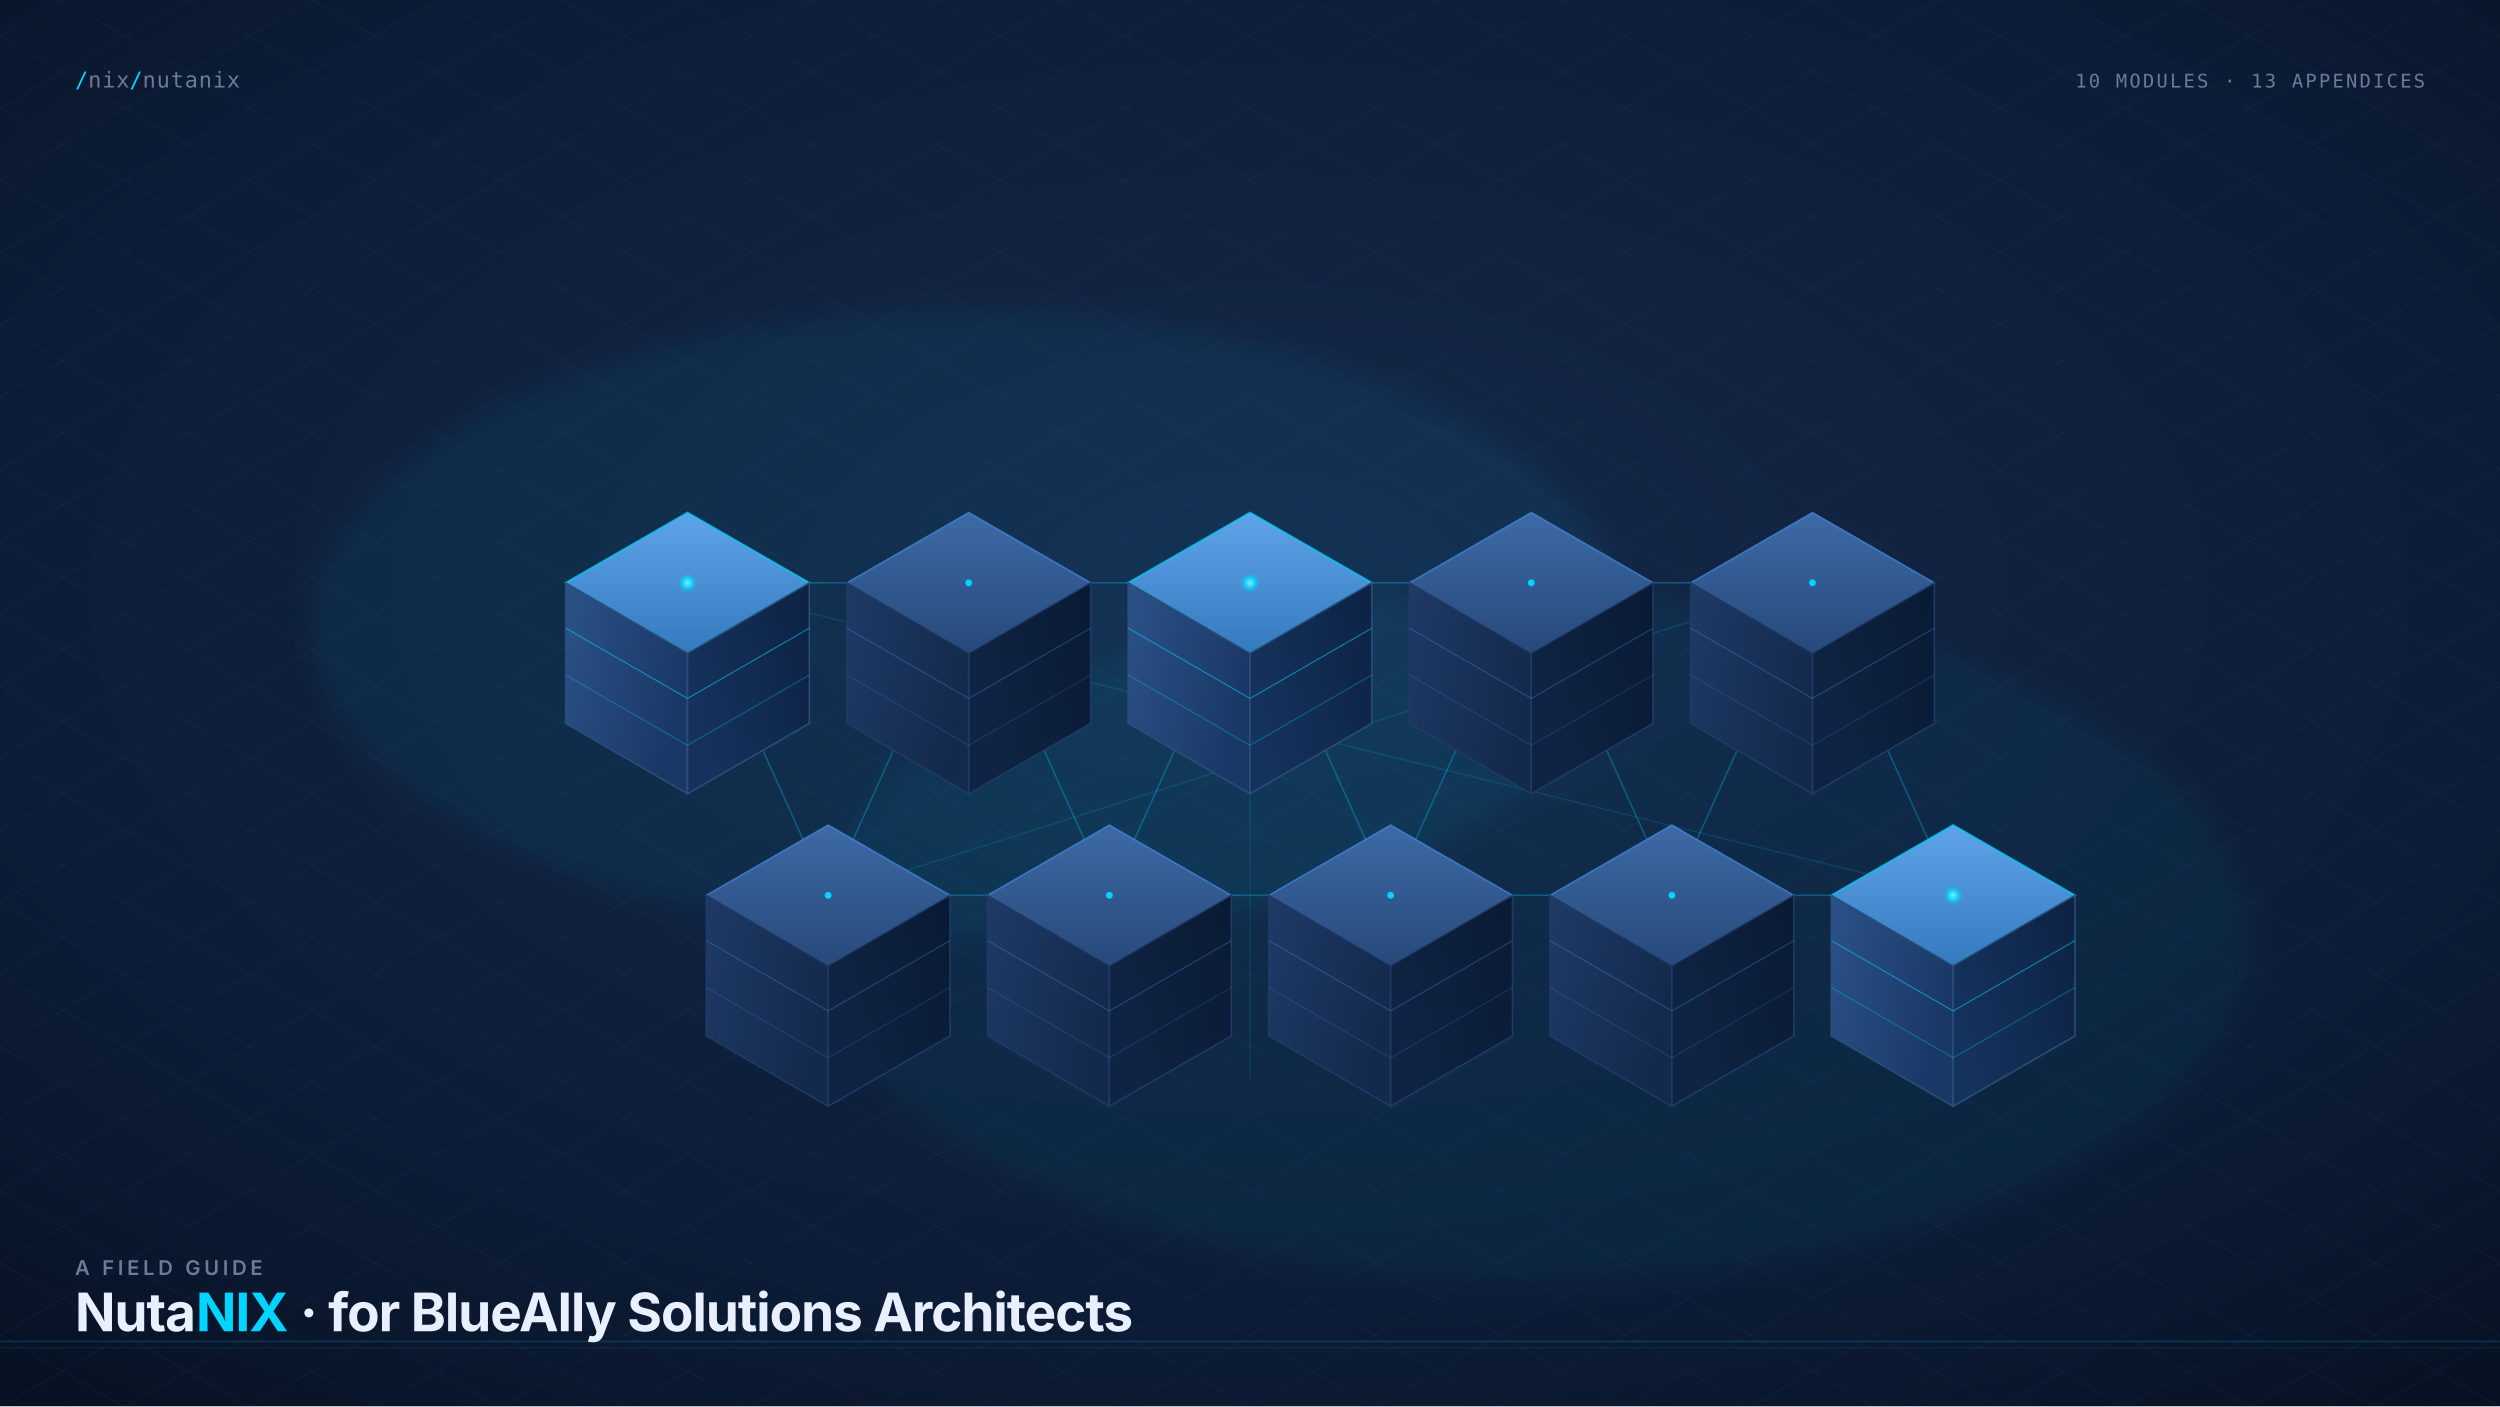
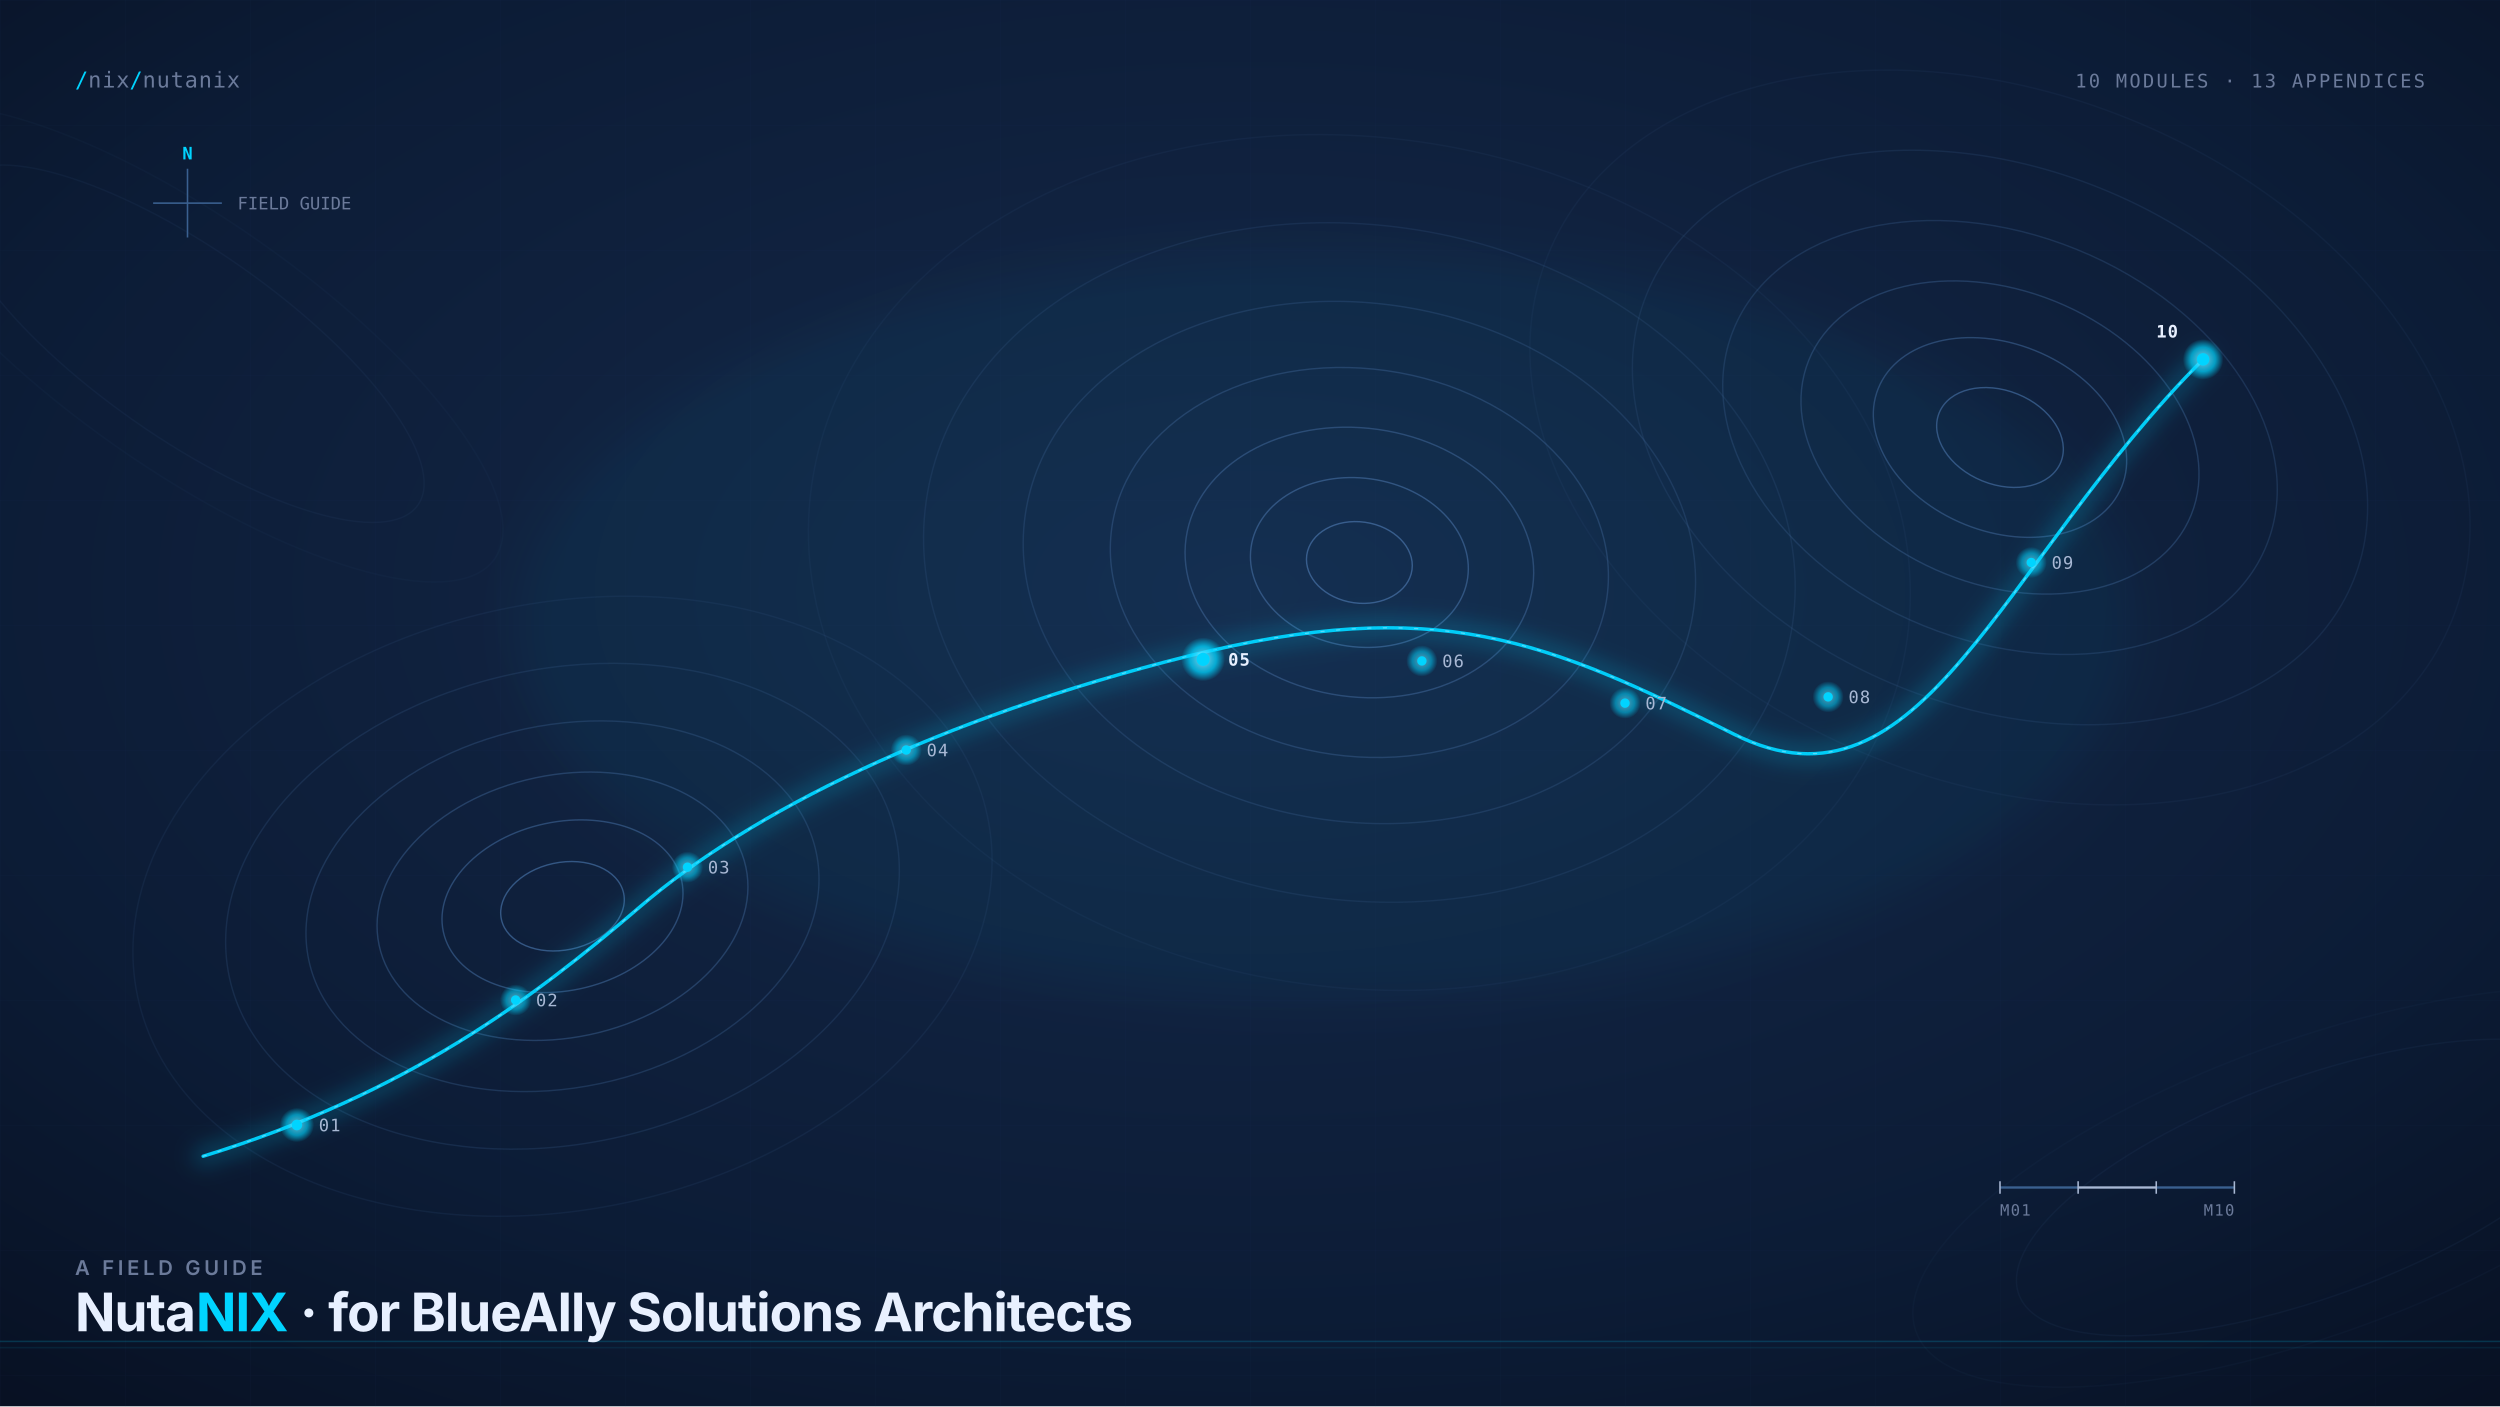
- <svg xmlns="http://www.w3.org/2000/svg" viewBox="0 0 1600 900" preserveAspectRatio="xMidYMid slice" role="img" aria-label="Abstract isometric visualization of the Nutanix field guide: ten nodes representing the curriculum's ten modules interconnected by a distributed mesh.">
+ <svg xmlns="http://www.w3.org/2000/svg" viewBox="0 0 1600 900" preserveAspectRatio="xMidYMid slice" role="img" aria-label="Topographic map abstraction with a cyan path tracing across the terrain through ten waypoints, evoking a field guide to the Nutanix curriculum.">
  <defs>
    <radialGradient id="bg" cx="50%" cy="42%" r="80%">
      <stop offset="0%" stop-color="#15294a" />
      <stop offset="65%" stop-color="#0c1c36" />
      <stop offset="100%" stop-color="#070f20" />
    </radialGradient>
-     <linearGradient id="ftop" x1="0" y1="0" x2="0" y2="1">
-       <stop offset="0%" stop-color="#3d6aa6" />
-       <stop offset="100%" stop-color="#27497a" />
-     </linearGradient>
-     <linearGradient id="fleft" x1="0" y1="0" x2="1" y2="0.4">
-       <stop offset="0%" stop-color="#1f3a66" />
-       <stop offset="100%" stop-color="#142a4d" />
-     </linearGradient>
-     <linearGradient id="fright" x1="0" y1="0.4" x2="1" y2="0">
-       <stop offset="0%" stop-color="#0f2444" />
-       <stop offset="100%" stop-color="#091a33" />
-     </linearGradient>
-     <linearGradient id="ftopHi" x1="0" y1="0" x2="0" y2="1">
-       <stop offset="0%" stop-color="#5fa3e8" />
-       <stop offset="100%" stop-color="#357abf" />
-     </linearGradient>
-     <linearGradient id="fleftHi" x1="0" y1="0" x2="1" y2="0.4">
-       <stop offset="0%" stop-color="#2b5288" />
-       <stop offset="100%" stop-color="#1a3866" />
-     </linearGradient>
-     <linearGradient id="frightHi" x1="0" y1="0.4" x2="1" y2="0">
-       <stop offset="0%" stop-color="#15325c" />
-       <stop offset="100%" stop-color="#0d2244" />
-     </linearGradient>
    <radialGradient id="dot" cx="50%" cy="50%" r="50%">
      <stop offset="0%" stop-color="#9ce8ff" stop-opacity="1" />
      <stop offset="60%" stop-color="#00d4ff" stop-opacity="0.85" />
      <stop offset="100%" stop-color="#00d4ff" stop-opacity="0" />
    </radialGradient>
    <filter id="softGlow" x="-50%" y="-50%" width="200%" height="200%">
-       <feGaussianBlur in="SourceGraphic" stdDeviation="8" />
+       <feGaussianBlur in="SourceGraphic" stdDeviation="6" />
    </filter>
-     <pattern id="grid" width="80" height="46.188" patternUnits="userSpaceOnUse" patternTransform="translate(0,0)">
-       <path d="M 0 23.094 L 40 0 L 80 23.094 L 40 46.188 Z" fill="none" stroke="#2a4d7a" stroke-width="0.5" opacity="0.32" />
+     <filter id="bigGlow" x="-50%" y="-50%" width="200%" height="200%">
+       <feGaussianBlur in="SourceGraphic" stdDeviation="14" />
+     </filter>
+     <pattern id="hairgrid" width="80" height="80" patternUnits="userSpaceOnUse">
+       <path d="M 0 0 L 0 80 M 0 0 L 80 0" fill="none" stroke="#1f3a66" stroke-width="0.4" opacity="0.18" />
    </pattern>
-     <symbol id="node" overflow="visible">
-       <polygon points="0,-52 78,-7 0,38 -78,-7" fill="url(#ftop)" stroke="#4a9eff" stroke-width="1" stroke-opacity="0.55" />
-       <polygon points="-78,-7 0,38 0,128 -78,83" fill="url(#fleft)" stroke="#1f3a66" stroke-width="1" />
-       <polygon points="78,-7 0,38 0,128 78,83" fill="url(#fright)" stroke="#1f3a66" stroke-width="1" />
-       <line x1="-78" y1="22" x2="0" y2="67" stroke="#4a9eff" stroke-width="0.6" opacity="0.35" />
-       <line x1="0" y1="67" x2="78" y2="22" stroke="#4a9eff" stroke-width="0.6" opacity="0.35" />
-       <line x1="-78" y1="52" x2="0" y2="97" stroke="#4a9eff" stroke-width="0.6" opacity="0.2" />
-       <line x1="0" y1="97" x2="78" y2="52" stroke="#4a9eff" stroke-width="0.6" opacity="0.2" />
-       <circle cx="0" cy="-7" r="2.2" fill="#00d4ff" />
-     </symbol>
-     <symbol id="nodeHi" overflow="visible">
-       <polygon points="0,-52 78,-7 0,38 -78,-7" fill="url(#ftopHi)" stroke="#00d4ff" stroke-width="1.2" stroke-opacity="0.7" />
-       <polygon points="-78,-7 0,38 0,128 -78,83" fill="url(#fleftHi)" stroke="#2a4d7a" stroke-width="1" />
-       <polygon points="78,-7 0,38 0,128 78,83" fill="url(#frightHi)" stroke="#2a4d7a" stroke-width="1" />
-       <line x1="-78" y1="22" x2="0" y2="67" stroke="#00d4ff" stroke-width="0.7" opacity="0.55" />
-       <line x1="0" y1="67" x2="78" y2="22" stroke="#00d4ff" stroke-width="0.7" opacity="0.55" />
-       <line x1="-78" y1="52" x2="0" y2="97" stroke="#00d4ff" stroke-width="0.7" opacity="0.32" />
-       <line x1="0" y1="97" x2="78" y2="52" stroke="#00d4ff" stroke-width="0.7" opacity="0.32" />
-       <circle cx="0" cy="-7" r="3" fill="#00d4ff" />
-       <circle cx="0" cy="-7" r="6" fill="url(#dot)" opacity="0.9" />
-     </symbol>
  </defs>
  <rect width="1600" height="900" fill="url(#bg)" />
-   <rect width="1600" height="900" fill="url(#grid)" opacity="0.5" />
-   <ellipse cx="620" cy="400" rx="420" ry="200" fill="#00d4ff" opacity="0.06" filter="url(#softGlow)" />
-   <ellipse cx="980" cy="600" rx="460" ry="220" fill="#00d4ff" opacity="0.05" filter="url(#softGlow)" />
-   <g>
-     <g stroke="#00d4ff" stroke-opacity="0.30" stroke-width="1" fill="none">
-       <line x1="440" y1="373" x2="620" y2="373" />
-       <line x1="620" y1="373" x2="800" y2="373" />
-       <line x1="800" y1="373" x2="980" y2="373" />
-       <line x1="980" y1="373" x2="1160" y2="373" />
-       <line x1="530" y1="573" x2="710" y2="573" />
-       <line x1="710" y1="573" x2="890" y2="573" />
-       <line x1="890" y1="573" x2="1070" y2="573" />
-       <line x1="1070" y1="573" x2="1250" y2="573" />
-       <line x1="440" y1="373" x2="530" y2="573" />
-       <line x1="620" y1="373" x2="530" y2="573" />
-       <line x1="620" y1="373" x2="710" y2="573" />
-       <line x1="800" y1="373" x2="710" y2="573" />
-       <line x1="800" y1="373" x2="890" y2="573" />
-       <line x1="980" y1="373" x2="890" y2="573" />
-       <line x1="980" y1="373" x2="1070" y2="573" />
-       <line x1="1160" y1="373" x2="1070" y2="573" />
-       <line x1="1160" y1="373" x2="1250" y2="573" />
-       <line x1="440" y1="373" x2="1250" y2="573" stroke-opacity="0.13" />
-       <line x1="1160" y1="373" x2="530" y2="573" stroke-opacity="0.13" />
-       <line x1="800" y1="373" x2="800" y2="690" stroke-opacity="0.10" />
+   <rect width="1600" height="900" fill="url(#hairgrid)" />
+   <ellipse cx="850" cy="400" rx="520" ry="240" fill="#00d4ff" opacity="0.04" filter="url(#bigGlow)" />
+   <g fill="none" stroke="#3a6090" stroke-width="0.9">
+     <g transform="translate(360 580) rotate(-12)">
+       <ellipse rx="40" ry="28" opacity="0.85" />
+       <ellipse rx="78" ry="54" opacity="0.66" />
+       <ellipse rx="120" ry="84" opacity="0.50" />
+       <ellipse rx="166" ry="116" opacity="0.36" />
+       <ellipse rx="218" ry="152" opacity="0.24" />
+       <ellipse rx="278" ry="194" opacity="0.14" />
    </g>
-     <use href="#nodeHi" x="440" y="380" />
-     <use href="#node" x="620" y="380" />
-     <use href="#nodeHi" x="800" y="380" />
-     <use href="#node" x="980" y="380" />
-     <use href="#node" x="1160" y="380" />
-     <use href="#node" x="530" y="580" />
-     <use href="#node" x="710" y="580" />
-     <use href="#node" x="890" y="580" />
-     <use href="#node" x="1070" y="580" />
-     <use href="#nodeHi" x="1250" y="580" />
+     <g transform="translate(870 360) rotate(8)">
+       <ellipse rx="34" ry="26" opacity="0.95" />
+       <ellipse rx="70" ry="54" opacity="0.78" />
+       <ellipse rx="112" ry="86" opacity="0.62" />
+       <ellipse rx="160" ry="124" opacity="0.46" />
+       <ellipse rx="216" ry="166" opacity="0.32" />
+       <ellipse rx="280" ry="216" opacity="0.20" />
+       <ellipse rx="354" ry="272" opacity="0.10" />
+     </g>
+     <g transform="translate(1280 280) rotate(22)">
+       <ellipse rx="42" ry="30" opacity="0.82" />
+       <ellipse rx="84" ry="60" opacity="0.62" />
+       <ellipse rx="132" ry="94" opacity="0.46" />
+       <ellipse rx="184" ry="130" opacity="0.32" />
+       <ellipse rx="244" ry="172" opacity="0.20" />
+       <ellipse rx="312" ry="220" opacity="0.10" />
+     </g>
+     <g transform="translate(120 220) rotate(35)">
+       <ellipse rx="180" ry="60" opacity="0.10" />
+       <ellipse rx="240" ry="80" opacity="0.06" />
+     </g>
+     <g transform="translate(1480 760) rotate(-20)">
+       <ellipse rx="200" ry="70" opacity="0.10" />
+       <ellipse rx="270" ry="94" opacity="0.06" />
+     </g>
+   </g>
+   <g fill="none" stroke-linecap="round">
+     <path d="M 130 740              C 260 700, 340 640, 410 580              S 600 460, 760 420              S 990 410, 1110 470              S 1280 360, 1410 230" stroke="#00d4ff" stroke-width="14" opacity="0.18" filter="url(#softGlow)" />
+     <path d="M 130 740              C 260 700, 340 640, 410 580              S 600 460, 760 420              S 990 410, 1110 470              S 1280 360, 1410 230" stroke="#00d4ff" stroke-width="2.2" opacity="0.95" />
+     <path d="M 130 740              C 260 700, 340 640, 410 580              S 600 460, 760 420              S 990 410, 1110 470              S 1280 360, 1410 230" stroke="#9ce8ff" stroke-width="0.8" stroke-dasharray="2 8" opacity="0.55" />
+   </g>
+   <g font-family="ui-monospace, 'JetBrains Mono', Menlo, monospace" font-size="11" fill="#a8b8d4" letter-spacing="0.06em">
+     <g transform="translate(190 720)">
+       <circle r="11" fill="url(#dot)" opacity="0.7" />
+       <circle r="3.4" fill="#00d4ff" />
+       <text x="14" y="4" fill="#a8b8d4">01</text>
+     </g>
+     <g transform="translate(330 640)">
+       <circle r="10" fill="url(#dot)" opacity="0.6" />
+       <circle r="3" fill="#00d4ff" />
+       <text x="13" y="4">02</text>
+     </g>
+     <g transform="translate(440 555)">
+       <circle r="10" fill="url(#dot)" opacity="0.6" />
+       <circle r="3" fill="#00d4ff" />
+       <text x="13" y="4">03</text>
+     </g>
+     <g transform="translate(580 480)">
+       <circle r="10" fill="url(#dot)" opacity="0.6" />
+       <circle r="3" fill="#00d4ff" />
+       <text x="13" y="4">04</text>
+     </g>
+     <g transform="translate(770 422)">
+       <circle r="14" fill="url(#dot)" opacity="0.85" />
+       <circle r="4.2" fill="#00d4ff" />
+       <text x="16" y="4" fill="#e8f0ff" font-weight="600">05</text>
+     </g>
+     <g transform="translate(910 423)">
+       <circle r="10" fill="url(#dot)" opacity="0.6" />
+       <circle r="3" fill="#00d4ff" />
+       <text x="13" y="4">06</text>
+     </g>
+     <g transform="translate(1040 450)">
+       <circle r="10" fill="url(#dot)" opacity="0.6" />
+       <circle r="3" fill="#00d4ff" />
+       <text x="13" y="4">07</text>
+     </g>
+     <g transform="translate(1170 446)">
+       <circle r="10" fill="url(#dot)" opacity="0.6" />
+       <circle r="3" fill="#00d4ff" />
+       <text x="13" y="4">08</text>
+     </g>
+     <g transform="translate(1300 360)">
+       <circle r="10" fill="url(#dot)" opacity="0.6" />
+       <circle r="3" fill="#00d4ff" />
+       <text x="13" y="4">09</text>
+     </g>
+     <g transform="translate(1410 230)">
+       <circle r="13" fill="url(#dot)" opacity="0.8" />
+       <circle r="4" fill="#00d4ff" />
+       <text x="-30" y="-14" fill="#e8f0ff" font-weight="600">10</text>
+     </g>
+   </g>
+   <g transform="translate(120 130)" font-family="ui-monospace, 'JetBrains Mono', Menlo, monospace" font-size="11" fill="#6b7a9a">
+     <line x1="0" y1="-22" x2="0" y2="22" stroke="#3a6090" stroke-width="1" />
+     <line x1="-22" y1="0" x2="22" y2="0" stroke="#3a6090" stroke-width="1" />
+     <text x="0" y="-28" text-anchor="middle" fill="#00d4ff" font-weight="700">N</text>
+     <text x="32" y="4" fill="#6b7a9a">FIELD GUIDE</text>
+   </g>
+   <g transform="translate(1280 760)" font-family="ui-monospace, 'JetBrains Mono', Menlo, monospace" font-size="10" fill="#6b7a9a" letter-spacing="0.08em">
+     <line x1="0" y1="0" x2="50" y2="0" stroke="#3a6090" stroke-width="1.5" />
+     <line x1="50" y1="0" x2="100" y2="0" stroke="#a8b8d4" stroke-width="1.5" />
+     <line x1="100" y1="0" x2="150" y2="0" stroke="#3a6090" stroke-width="1.5" />
+     <line x1="0" y1="-4" x2="0" y2="4" stroke="#a8b8d4" stroke-width="1" />
+     <line x1="50" y1="-4" x2="50" y2="4" stroke="#a8b8d4" stroke-width="1" />
+     <line x1="100" y1="-4" x2="100" y2="4" stroke="#a8b8d4" stroke-width="1" />
+     <line x1="150" y1="-4" x2="150" y2="4" stroke="#a8b8d4" stroke-width="1" />
+     <text x="0" y="18" fill="#6b7a9a">M01</text>
+     <text x="150" y="18" text-anchor="end" fill="#6b7a9a">M10</text>
  </g>
  <rect x="0" y="858" width="1600" height="1" fill="#00d4ff" opacity="0.18" />
  <rect x="0" y="862" width="1600" height="1" fill="#00d4ff" opacity="0.08" />
  <g font-family="ui-monospace, 'JetBrains Mono', Menlo, monospace" font-size="14" fill="#6b7a9a">
    <text x="48" y="56" letter-spacing="0.04em">
      <tspan fill="#00d4ff">/</tspan>nix<tspan fill="#00d4ff">/</tspan>nutanix</text>
  </g>
  <g font-family="ui-monospace, 'JetBrains Mono', Menlo, monospace" font-size="12" fill="#6b7a9a" text-anchor="end">
    <text x="1552" y="56" letter-spacing="0.12em">10 MODULES · 13 APPENDICES</text>
  </g>
  <g font-family="Inter, system-ui, sans-serif" fill="#a8b8d4">
    <text x="48" y="816" font-size="13" letter-spacing="0.18em" font-weight="600" fill="#6b7a9a">A FIELD GUIDE</text>
    <text x="48" y="852" font-size="34" font-weight="700" letter-spacing="-0.02em" fill="#e8f0ff">Nuta<tspan fill="#00d4ff">NIX</tspan> · for BlueAlly Solutions Architects</text>
  </g>
</svg>
